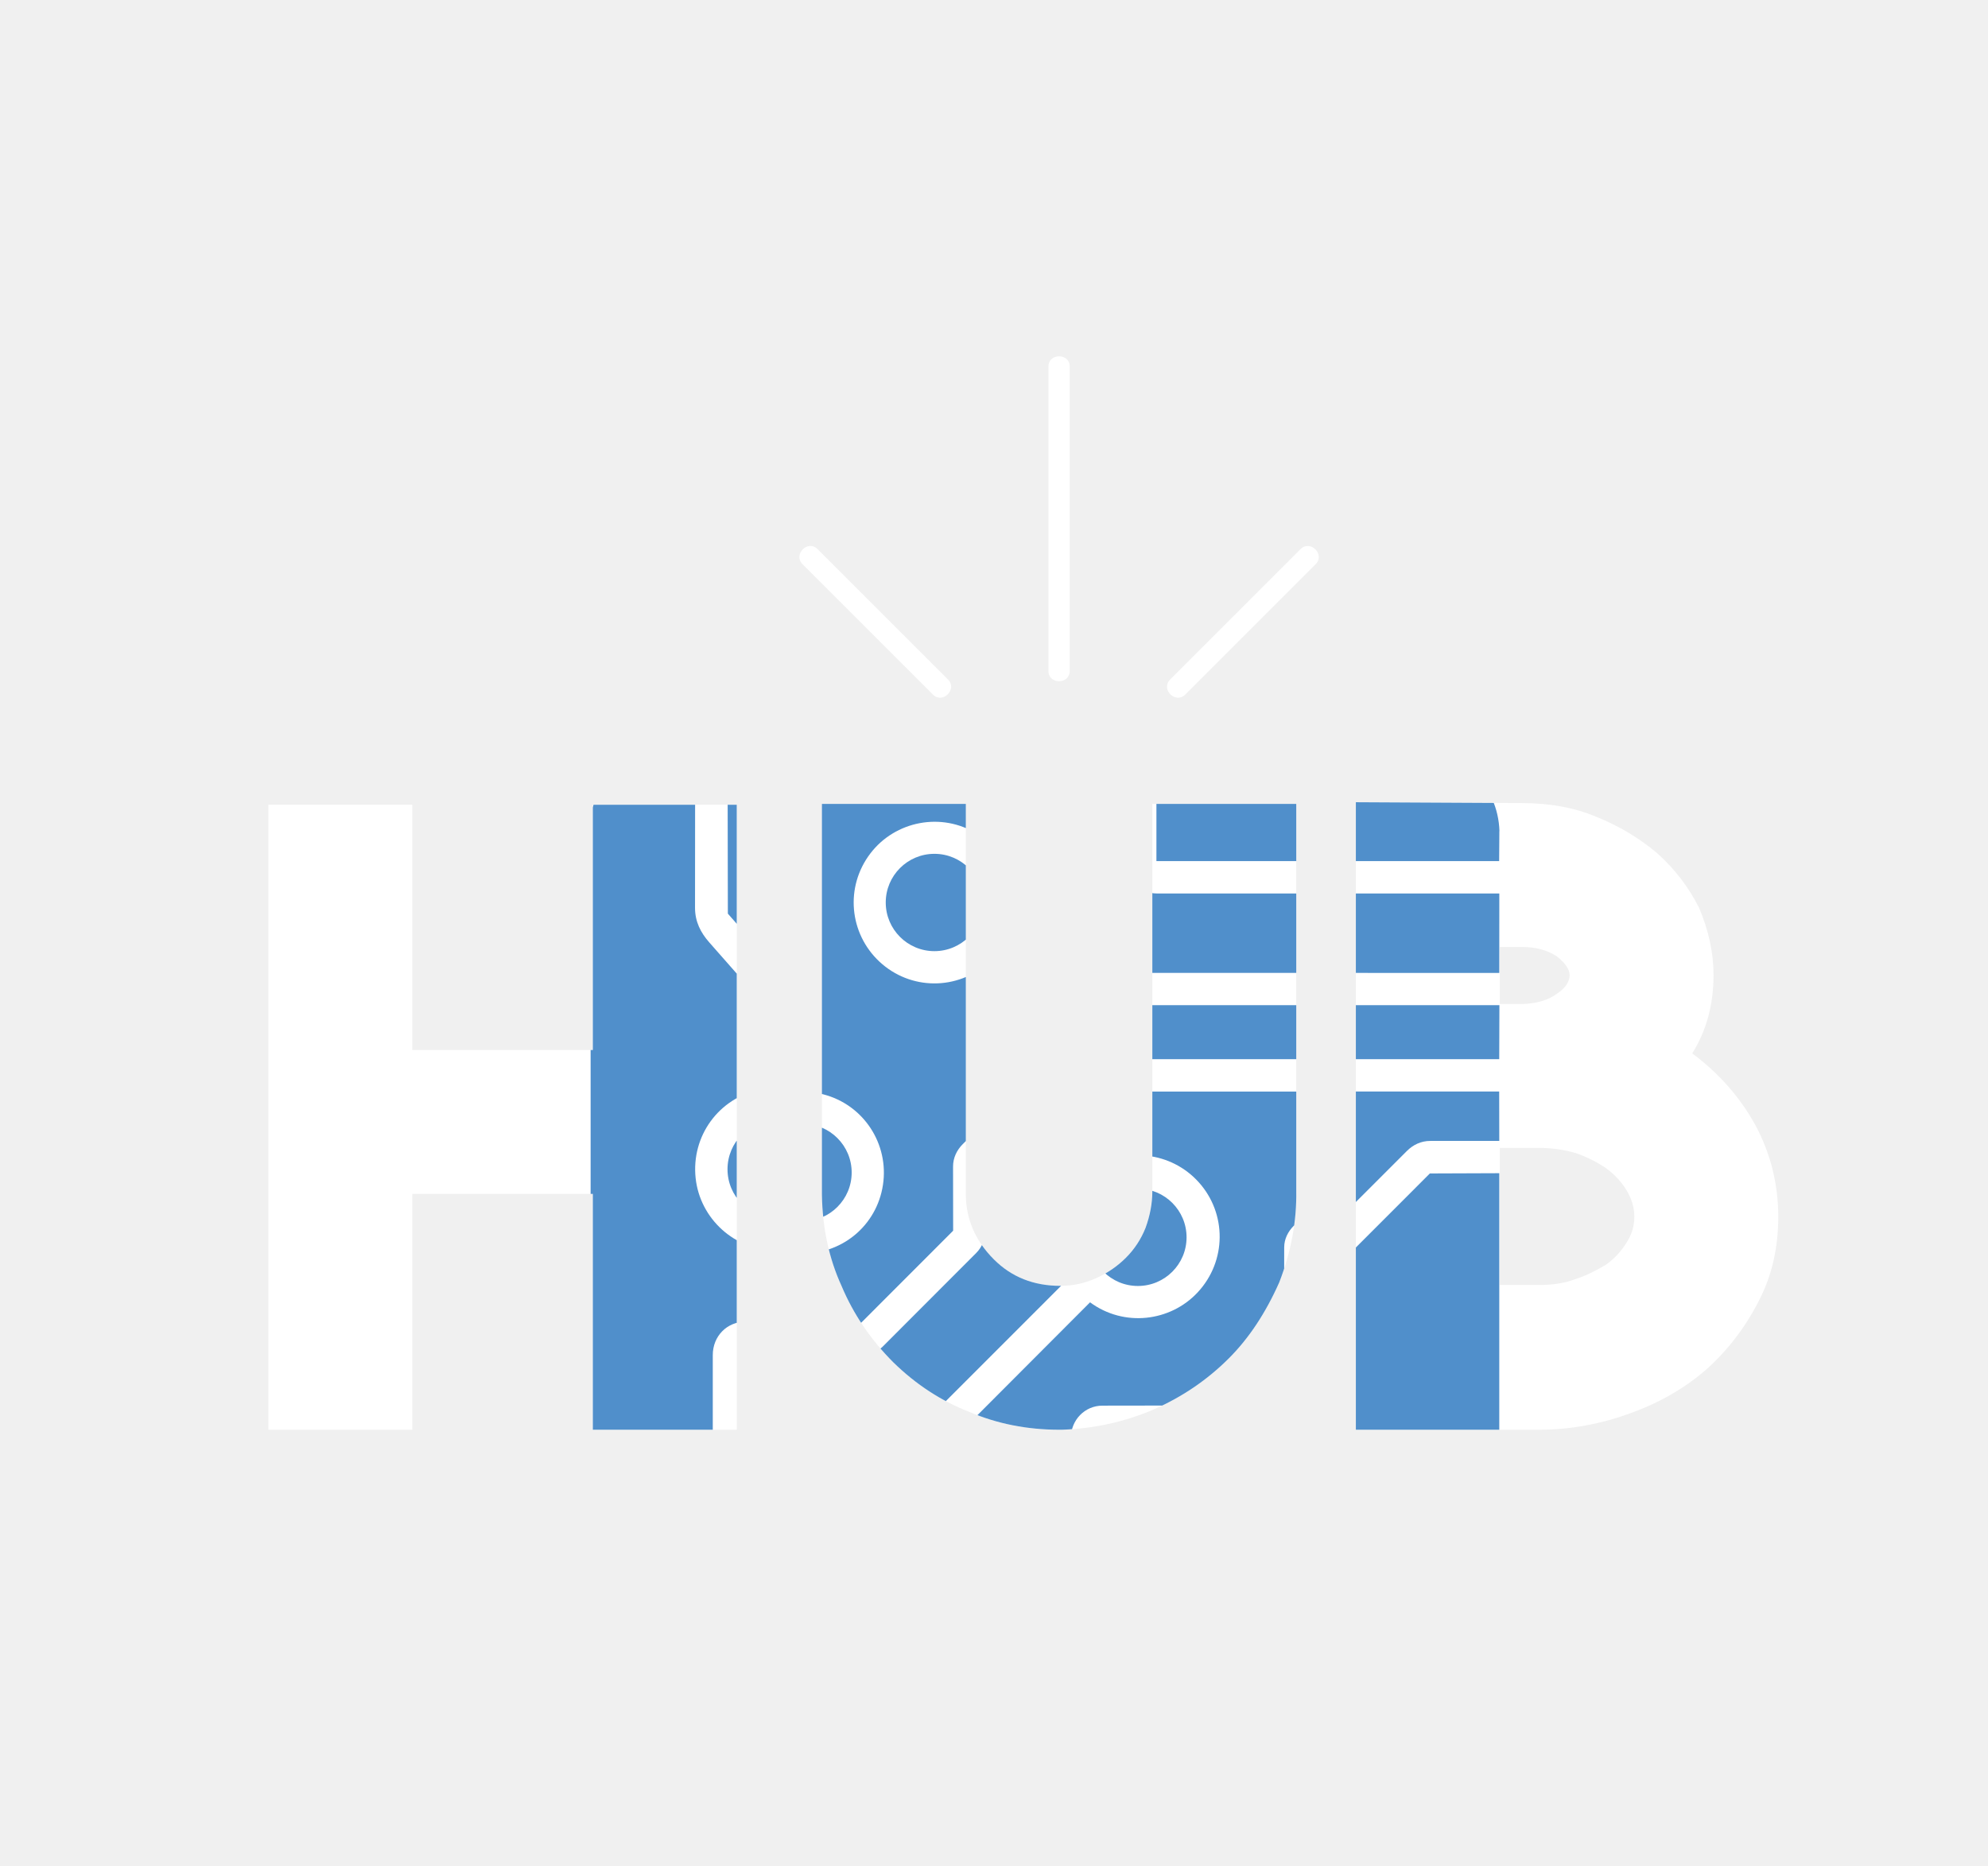
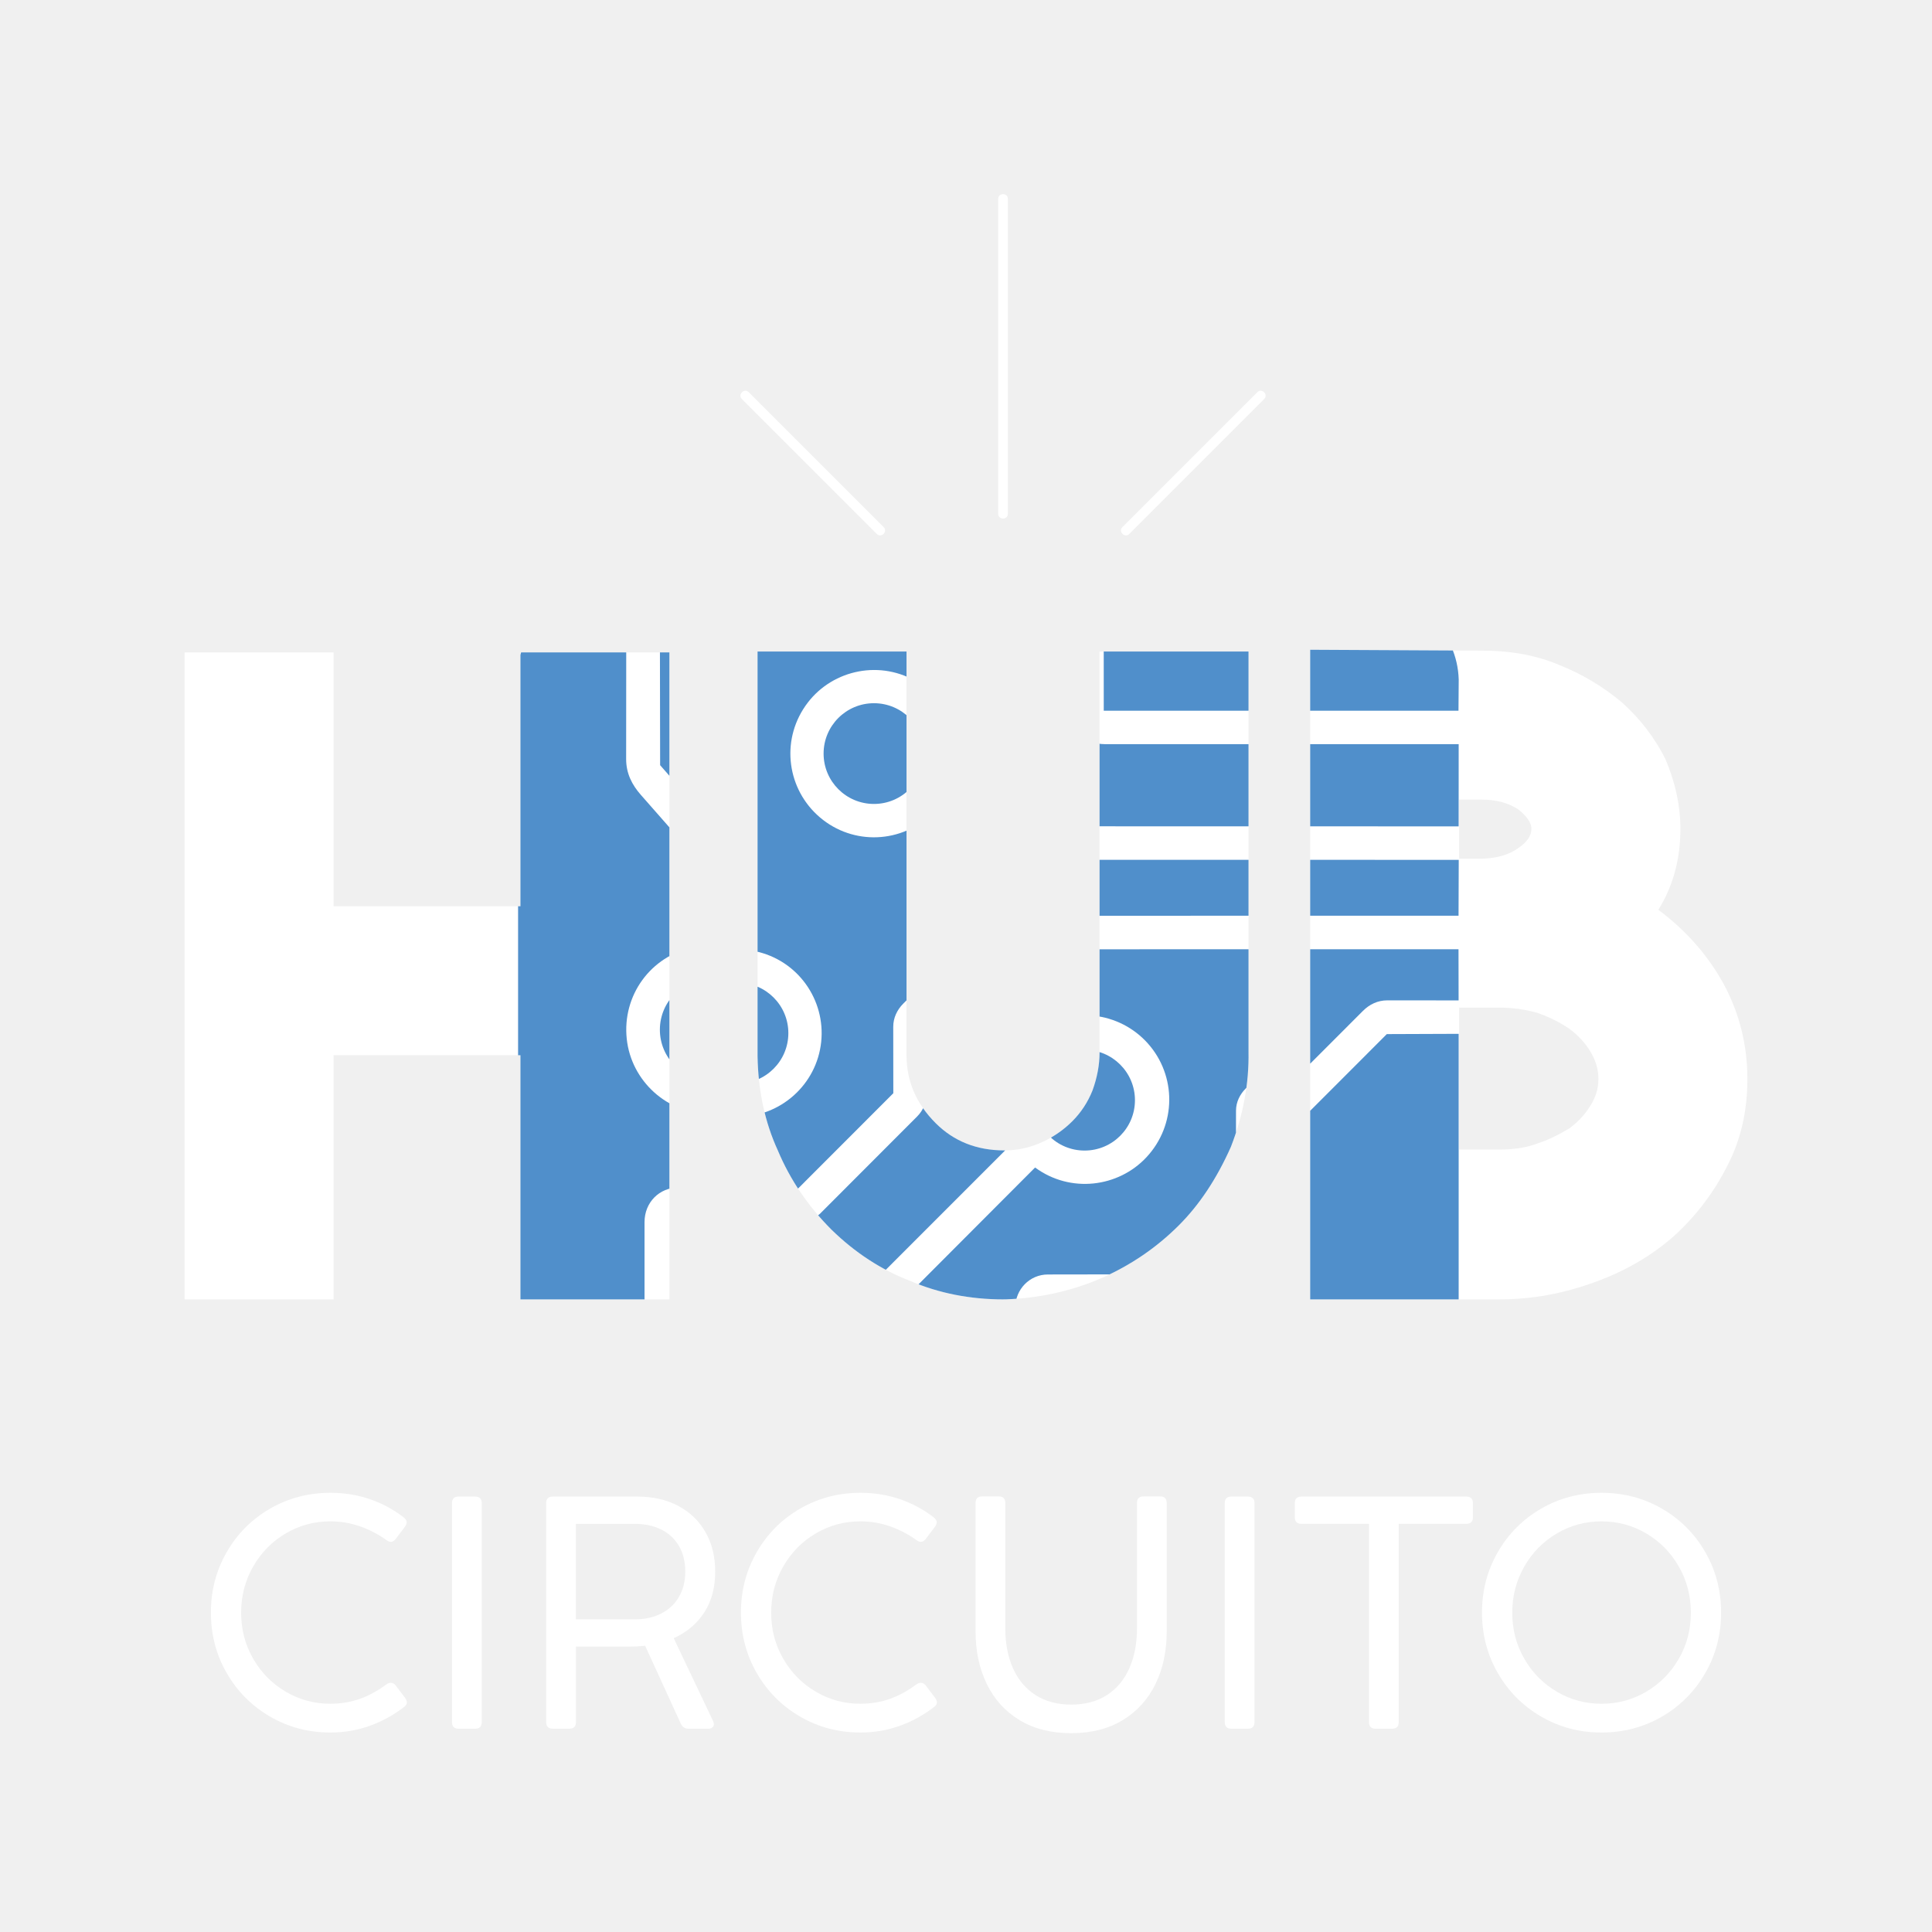
- <svg xmlns="http://www.w3.org/2000/svg" id="Camada_1" data-name="Camada 1" viewBox="0 0 466.89 438.13">
+ <svg xmlns="http://www.w3.org/2000/svg" id="Camada_1" data-name="Camada 1" viewBox="0 0 1000 1000">
  <defs>
    <style>
      .cls-1 {
        fill: #508fcb;
      }

      .cls-2 {
        fill: #fff;
      }

      .cls-3 {
        clip-path: url(#clippath-1);
      }

      .cls-4 {
        clip-path: url(#clippath-2);
      }

      .cls-5 {
        clip-path: url(#clippath);
      }
    </style>
    <clipPath id="clippath">
-       <path class="cls-2" d="M173.03,335.84h-33.8v-55.4h-42.4v55.4h-33.8v-146.8h33.8v57.6h42.4v-57.6h33.8v146.8Z" />
+       <path class="cls-2" d="M346.48,672.56h-77.1v-126.37h-96.72v126.37h-77.1v-334.87h77.1v131.39h96.72v-131.39h77.1v334.87Z" />
    </clipPath>
    <clipPath id="clippath-1">
-       <path class="cls-2" d="M248.83,335.84c-7.6,0-14.67-1.4-21.2-4.2-6.53-2.53-12.47-6.4-17.8-11.6-5.33-5.33-9.4-11.33-12.2-18-2.93-6.4-4.47-13.53-4.6-21.4v-91.8h33.8v91.6c0,5.87,2.2,11,6.6,15.4,4.13,4.13,9.33,6.2,15.6,6.2,2.93,0,5.73-.6,8.4-1.8,2.67-1.2,5-2.8,7-4.8s3.53-4.33,4.6-7c1.07-2.93,1.6-5.8,1.6-8.6v-91h33.8v90.8c.13,7.2-1.2,14.4-4,21.6-3.2,7.2-7.13,13.13-11.8,17.8-5.07,5.07-10.93,9.07-17.6,12-6.8,2.93-14,4.53-21.6,4.8h-.6Z" />
+       <path class="cls-2" d="M519.39,672.56c-17.34,0-33.46-3.19-48.36-9.58-14.91-5.77-28.44-14.6-40.6-26.46-12.17-12.16-21.44-25.85-27.83-41.06-6.69-14.6-10.19-30.87-10.49-48.82v-209.41h77.1v208.95c0,13.39,5.02,25.09,15.06,35.13,9.42,9.43,21.29,14.14,35.59,14.14,6.69,0,13.07-1.37,19.16-4.11,6.08-2.74,11.41-6.39,15.97-10.95s8.06-9.88,10.49-15.97c2.43-6.69,3.65-13.23,3.65-19.62v-207.58h77.1v207.12c.3,16.42-2.74,32.85-9.12,49.27-7.3,16.42-16.27,29.96-26.92,40.6-11.56,11.56-24.94,20.69-40.15,27.37-15.51,6.69-31.94,10.34-49.27,10.95h-1.37Z" />
    </clipPath>
    <clipPath id="clippath-2">
-       <path class="cls-2" d="M397.43,247.44c6.27,4.67,11.2,10.27,14.8,16.8,3.6,6.67,5.4,13.87,5.4,21.6,0,7.2-1.47,13.67-4.4,19.4-3.07,6.13-7.07,11.47-12,16-5.07,4.53-11.07,8.07-18,10.6-7.2,2.67-14.47,4-21.8,4h-43v-147.4l39,.2c6.53,0,12.33,1.07,17.4,3.2,5.33,2.13,10.13,5,14.4,8.6,4.13,3.73,7.4,8,9.8,12.8,2.27,5.33,3.4,10.6,3.4,15.8,0,6.93-1.67,13.07-5,18.4ZM357.63,235.84c3.33-.13,6-.93,8-2.4,2-1.33,3-2.8,3-4.4,0-1.33-1-2.8-3-4.4-2.27-1.47-5-2.2-8.2-2.2h-5.2v13.4h5.4ZM361.43,301.84c3.33,0,6.2-.47,8.6-1.4,2.13-.67,4.53-1.8,7.2-3.4,2-1.47,3.6-3.2,4.8-5.2,1.2-1.87,1.8-3.87,1.8-6s-.6-4.2-1.8-6.2c-1.2-2-2.8-3.73-4.8-5.2-2.13-1.47-4.53-2.67-7.2-3.6-2.8-.8-5.67-1.2-8.6-1.2h-9.2v32.2h9.2Z" />
+       <path class="cls-2" d="M858.36,470.91c14.29,10.65,25.55,23.42,33.76,38.32,8.21,15.21,12.32,31.64,12.32,49.27,0,16.42-3.35,31.18-10.04,44.25-7,13.99-16.12,26.16-27.37,36.5-11.56,10.34-25.25,18.41-41.06,24.18-16.42,6.09-33,9.12-49.73,9.12h-98.09v-336.24l88.96.46c14.9,0,28.13,2.44,39.69,7.3,12.16,4.87,23.11,11.41,32.85,19.62,9.42,8.52,16.88,18.25,22.36,29.2,5.17,12.17,7.76,24.18,7.76,36.04,0,15.82-3.81,29.81-11.41,41.97ZM767.57,444.45c7.6-.3,13.69-2.12,18.25-5.47,4.56-3.04,6.84-6.39,6.84-10.04,0-3.04-2.28-6.39-6.84-10.04-5.18-3.34-11.41-5.02-18.71-5.02h-11.86v30.57h12.32ZM776.24,595c7.6,0,14.14-1.06,19.62-3.19,4.86-1.52,10.34-4.11,16.42-7.76,4.56-3.34,8.21-7.3,10.95-11.86,2.74-4.26,4.11-8.82,4.11-13.69s-1.37-9.58-4.11-14.14c-2.74-4.56-6.39-8.51-10.95-11.86-4.87-3.34-10.34-6.08-16.42-8.21-6.39-1.82-12.93-2.74-19.62-2.74h-20.99v73.45h20.99Z" />
    </clipPath>
  </defs>
  <g>
    <g>
-       <path class="cls-2" d="M278.35,163.16c10.21-10.21,20.43-20.43,30.64-30.64,2.28-2.28-1.26-5.81-3.54-3.54-10.21,10.21-20.43,20.43-30.64,30.64-2.28,2.28,1.26,5.81,3.54,3.54h0Z" />
-       <path class="cls-2" d="M222.65,159.62c-10.21-10.21-20.43-20.43-30.64-30.64-2.28-2.28-5.81,1.26-3.54,3.54,10.21,10.21,20.43,20.43,30.64,30.64,2.28,2.28,5.81-1.26,3.54-3.54h0Z" />
+       <g>
+         <path class="cls-2" d="M584.47,276.39c18.12-18.12,36.24-36.24,54.36-54.36,5.18-5.18,10.35-10.35,15.53-15.53,2.28-2.28-1.26-5.81-3.54-3.54-18.12,18.12-36.24,36.24-54.36,54.36-5.18,5.18-10.35,10.35-15.53,15.53-2.28,2.28,1.26,5.81,3.54,3.54h0Z" />
+         <path class="cls-2" d="M457.4,272.86c-18.12-18.12-36.24-36.24-54.36-54.36-5.18-5.18-10.35-10.35-15.53-15.53-2.28-2.28-5.81,1.26-3.54,3.54,18.12,18.12,36.24,36.24,54.36,54.36,5.18,5.18,10.35,10.35,15.53,15.53,2.28,2.28,5.81-1.26,3.54-3.54h0Z" />
+       </g>
+       <path class="cls-2" d="M521.67,265.98V102.91c0-3.22-5-3.22-5,0v163.08c0,3.22,5,3.22,5,0h0Z" />
    </g>
-     <path class="cls-2" d="M251.23,157.6v-71.49c0-3.22-5-3.22-5,0v71.49c0,3.22,5,3.22,5,0h0Z" />
-   </g>
-   <g>
-     <path class="cls-2" d="M173.03,335.84h-33.8v-55.4h-42.4v55.4h-33.8v-146.8h33.8v57.6h42.4v-57.6h33.8v146.8Z" />
-     <g class="cls-5">
-       <g>
-         <path class="cls-1" d="M230.79,218.93c4.22-9,.9-19.34-7.13-24.39-8.52-5.35-19.48-3.08-25.31,4.53-6.13,8-4.99,19.01,2.09,25.64,7.32,6.85,18.54,6.86,25.85.2l10.53,7.75c2,1.48,4.21,2.37,6.94,2.37h94.38s-.04,12.78-.04,12.78h-94.75c-2.24.02-4,.95-5.44,2.4l-17.71,17.7c-1.41,1.41-2.3,3.25-2.3,5.29l.02,15.2-21.98,22-20.82.05c-4.37.01-7.72,3.38-7.72,7.85v56.03s-9.53.02-9.53.02c-10.61.02-19.16-8.49-19.16-19.25v-160.91c0-10.97,8.83-19.33,19.64-19.25l4.91.04-.03,38.27c0,3.22,1.31,5.81,3.34,8.11l11.94,13.57.09,20.96c-9.87,2.05-16.27,11.01-15.23,20.82,1.01,9.56,9.19,17.08,19.07,17.07s17.96-7.33,18.99-17.14c1.01-9.62-5.34-18.73-15.19-20.75l-.04-19.61c0-3.26-1.36-6.16-3.63-8.39l-11.63-13.28-.07-39.69h87.53s.03,25.9.03,25.9c0,4.36,3.4,7.74,7.83,7.74h71.87s-.01,18.8-.01,18.8l-95.47-.02-11.85-8.42Z" />
-         <path class="cls-1" d="M338.13,193.8l-.05,7.13h-72.05s0-25.98,0-25.98l52.4.02c10.74-.22,19.37,7.99,19.71,18.84Z" />
-         <path class="cls-1" d="M338.11,355.2c-.05,10.62-8.53,19.15-19.16,19.15h-13.29s0-29.72,0-29.72h32.44s.01,10.57.01,10.57Z" />
-         <circle class="cls-1" cx="213.48" cy="210.72" r="11.52" />
-         <circle class="cls-1" cx="182.38" cy="274.65" r="11.52" />
+     <g>
+       <path class="cls-2" d="M346.48,672.56h-77.1v-126.37h-96.72v126.37h-77.1v-334.87h77.1v131.39h96.72v-131.39h77.1v334.87Z" />
+       <g class="cls-5">
        <g>
-           <path class="cls-1" d="M212.74,346.3c0-2.59,1.02-4.4,2.72-5.98l34.86-34.94c8.08,5.94,19.02,4.57,25.47-2.35,6.91-7.41,6.89-18.69.3-26.04-6.56-7.32-17.55-8.53-25.49-2.87-8.06,5.74-10.71,16.66-5.41,25.65l-35.38,35.39c-3.04,2.98-4.59,6.67-4.73,10.94v28.27s-30.06,0-30.06,0v-56.28s20.72.02,20.72.02c2.1,0,3.87-.79,5.41-2.15l22.22-22.26c1.38-1.38,2.1-3.21,2.11-5.15l.06-15.26,17.84-17.81,94.7-.02.02,11.7h-16.3c-2.19-.01-4.08.9-5.58,2.4l-17.7,17.71c-1.35,1.36-2.24,3.12-2.25,5.09l-.02,15.38-21.99,22.07-21.02.03c-4.16,0-7.45,3.4-7.45,7.6v36.91s-33.06,0-33.06,0v-28.06Z" />
-           <path class="cls-1" d="M253.43,374.36v-36.87s20.43-.02,20.43-.02c2.27,0,4.27-.8,5.85-2.39l21.76-21.76c1.69-1.65,2.43-3.71,2.43-6.08v-14.59s17.78-17.79,17.78-17.79l16.43-.06v62.17s-32.09,0-32.09,0c-4.43-.04-7.87,3.23-8.02,7.67l.03,29.72h-44.6Z" />
-           <circle class="cls-1" cx="261.64" cy="289.99" r="11.52" />
+           <path class="cls-1" d="M478.23,405.86c9.62-20.52,2.04-44.13-16.25-55.63-19.43-12.21-44.44-7.02-57.74,10.33-13.98,18.25-11.39,43.36,4.77,58.48,16.7,15.63,42.28,15.66,58.96.46l24.01,17.67c4.57,3.37,9.59,5.4,15.82,5.41l215.29.03-.1,29.13-216.14.03c-5.12,0-9.12,2.14-12.41,5.43l-40.4,40.39c-3.22,3.21-5.25,7.4-5.24,12.08l.04,34.68-50.13,50.18-47.49.12c-9.97.03-17.61,7.71-17.61,17.9v127.8s-21.75.05-21.75.05c-24.2.05-43.7-19.36-43.7-43.91v-367.05c0-25.02,20.15-44.1,44.8-43.91l11.2.09-.07,87.31c0,7.35,3,13.26,7.61,18.5l27.23,30.97.21,47.8c-22.51,4.67-37.11,25.12-34.74,47.5,2.3,21.8,20.96,38.97,43.51,38.93,22-.04,40.96-16.71,43.31-39.09,2.3-21.93-12.18-42.72-34.65-47.34l-.08-44.72c-.01-7.44-3.1-14.05-8.28-19.14l-26.53-30.28-.15-90.54h199.66s.07,59.08.07,59.08c.01,9.94,7.76,17.65,17.87,17.65h163.94s-.02,42.89-.02,42.89l-217.78-.06-27.04-19.22Z" />
+           <path class="cls-1" d="M723.09,348.54l-.12,16.25h-164.35s-.02-59.27-.02-59.27l119.53.03c24.5-.5,44.19,18.23,44.96,42.98Z" />
+           <path class="cls-1" d="M723.05,716.72c-.11,24.23-19.45,43.69-43.7,43.69h-30.32s0-67.79,0-67.79h73.99s.03,24.11.03,24.11Z" />
+           <circle class="cls-1" cx="438.75" cy="387.16" r="26.27" />
+           <circle class="cls-1" cx="367.82" cy="532.98" r="26.27" />
+           <g>
+             <path class="cls-1" d="M437.07,696.41c-.02-5.91,2.33-10.03,6.22-13.64l79.52-79.7c18.43,13.56,43.39,10.42,58.1-5.36,15.76-16.91,15.71-42.62.68-59.41-14.95-16.69-40.04-19.45-58.15-6.56-18.39,13.1-24.43,37.99-12.34,58.51l-80.69,80.73c-6.93,6.8-10.47,15.21-10.78,24.96l.02,64.48h-68.6s-.01-128.37-.01-128.37l47.27.03c4.79,0,8.82-1.81,12.34-4.89l50.69-50.77c3.14-3.15,4.8-7.33,4.82-11.75l.15-34.8,40.69-40.62,216.03-.04.05,26.69-37.19-.03c-5,0-9.3,2.08-12.73,5.51l-40.37,40.4c-3.09,3.09-5.12,7.11-5.13,11.6l-.06,35.09-50.15,50.33-47.94.07c-9.49.01-17,7.76-17.01,17.35v84.18s-75.4,0-75.4,0v-64.01Z" />
+             <path class="cls-1" d="M529.89,760.44l-.02-84.1,46.61-.05c5.17,0,9.73-1.83,13.35-5.45l49.64-49.64c3.86-3.76,5.54-8.46,5.54-13.86v-33.28s40.56-40.59,40.56-40.59l37.48-.14v141.81s-73.21,0-73.21,0c-10.1-.08-17.96,7.37-18.29,17.5l.06,67.8h-101.73Z" />
+             <circle class="cls-1" cx="548.62" cy="567.97" r="26.27" />
+           </g>
+         </g>
+       </g>
+     </g>
+     <g>
+       <path class="cls-2" d="M519.39,672.56c-17.34,0-33.46-3.19-48.36-9.58-14.91-5.77-28.44-14.6-40.6-26.46-12.17-12.16-21.44-25.85-27.83-41.06-6.69-14.6-10.19-30.87-10.49-48.82v-209.41h77.1v208.95c0,13.39,5.02,25.09,15.06,35.13,9.42,9.43,21.29,14.14,35.59,14.14,6.69,0,13.07-1.37,19.16-4.11,6.08-2.74,11.41-6.39,15.97-10.95s8.06-9.88,10.49-15.97c2.43-6.69,3.65-13.23,3.65-19.62v-207.58h77.1v207.12c.3,16.42-2.74,32.85-9.12,49.27-7.3,16.42-16.27,29.96-26.92,40.6-11.56,11.56-24.94,20.69-40.15,27.37-15.51,6.69-31.94,10.34-49.27,10.95h-1.37Z" />
+       <g class="cls-3">
+         <g>
+           <path class="cls-1" d="M491.53,408.61c9.55-20.36,2.03-43.79-16.13-55.2-19.28-12.12-44.1-6.96-57.29,10.25-13.87,18.1-11.3,43.03,4.73,58.03,16.57,15.51,41.95,15.54,58.51.45l23.83,17.53c4.54,3.34,9.52,5.36,15.7,5.36l213.63.03-.1,28.91-214.46.03c-5.08,0-9.05,2.12-12.32,5.39l-40.09,40.07c-3.19,3.19-5.2,7.35-5.2,11.98l.04,34.41-49.75,49.79-47.12.12c-9.9.03-17.47,7.65-17.47,17.77v126.81s-21.58.05-21.58.05c-24.01.05-43.36-19.21-43.36-43.57v-364.2c0-24.83,19.99-43.76,44.45-43.57l11.12.09-.07,86.63c0,7.29,2.97,13.15,7.55,18.36l27.02,30.73.21,47.43c-22.33,4.63-36.82,24.92-34.47,47.13,2.28,21.63,20.8,38.67,43.17,38.63,21.83-.04,40.64-16.58,42.97-38.78,2.28-21.76-12.08-42.39-34.38-46.97l-.08-44.38c-.01-7.38-3.07-13.94-8.22-18.99l-26.32-30.05-.15-89.84h198.11s.07,58.62.07,58.62c.01,9.87,7.7,17.51,17.73,17.51h162.67s-.02,42.56-.02,42.56l-216.09-.05-26.83-19.07Z" />
+           <path class="cls-1" d="M734.5,351.73l-.12,16.13h-163.08s-.02-58.81-.02-58.81l118.61.03c24.31-.49,43.85,18.09,44.61,42.65Z" />
+           <path class="cls-1" d="M734.45,717.06c-.11,24.04-19.3,43.35-43.36,43.35h-30.08s0-67.27,0-67.27h73.42s.03,23.92.03,23.92Z" />
+           <circle class="cls-1" cx="452.36" cy="390.05" r="26.07" />
+           <circle class="cls-1" cx="381.98" cy="534.74" r="26.07" />
+           <g>
+             <path class="cls-1" d="M450.69,696.91c-.02-5.86,2.31-9.95,6.17-13.53l78.9-79.08c18.28,13.45,43.06,10.34,57.65-5.32,15.64-16.78,15.59-42.29.67-58.95-14.84-16.56-39.73-19.3-57.7-6.51-18.25,13-24.24,37.7-12.24,58.05l-80.07,80.1c-6.88,6.74-10.38,15.09-10.7,24.76l.02,63.98h-68.07s-.01-127.37-.01-127.37l46.9.03c4.76,0,8.76-1.79,12.24-4.86l50.3-50.37c3.12-3.12,4.76-7.27,4.78-11.65l.14-34.53,40.37-40.3,214.35-.04.05,26.49-36.9-.03c-4.96,0-9.23,2.07-12.63,5.47l-40.06,40.08c-3.07,3.07-5.08,7.05-5.09,11.51l-.05,34.82-49.77,49.94-47.57.07c-9.41.01-16.87,7.7-16.87,17.21v83.53s-74.82,0-74.82,0v-63.52Z" />
+             <path class="cls-1" d="M542.8,760.44l-.02-83.44,46.25-.05c5.13,0,9.66-1.82,13.25-5.41l49.26-49.25c3.83-3.73,5.5-8.39,5.5-13.75v-33.02s40.24-40.27,40.24-40.27l37.19-.14v140.71s-72.64,0-72.64,0c-10.02-.08-17.82,7.32-18.15,17.36l.06,67.27h-100.94Z" />
+             <circle class="cls-1" cx="561.38" cy="569.46" r="26.07" />
+           </g>
+         </g>
+       </g>
+     </g>
+     <g>
+       <path class="cls-2" d="M858.36,470.91c14.29,10.65,25.55,23.42,33.76,38.32,8.21,15.21,12.32,31.64,12.32,49.27,0,16.42-3.35,31.18-10.04,44.25-7,13.99-16.12,26.16-27.37,36.5-11.56,10.34-25.25,18.41-41.06,24.18-16.42,6.09-33,9.12-49.73,9.12h-98.09v-336.24l88.96.46c14.9,0,28.13,2.44,39.69,7.3,12.16,4.87,23.11,11.41,32.85,19.62,9.42,8.52,16.88,18.25,22.36,29.2,5.17,12.17,7.76,24.18,7.76,36.04,0,15.82-3.81,29.81-11.41,41.97ZM767.57,444.45c7.6-.3,13.69-2.12,18.25-5.47,4.56-3.04,6.84-6.39,6.84-10.04,0-3.04-2.28-6.39-6.84-10.04-5.18-3.34-11.41-5.02-18.71-5.02h-11.86v30.57h12.32ZM776.24,595c7.6,0,14.14-1.06,19.62-3.19,4.86-1.52,10.34-4.11,16.42-7.76,4.56-3.34,8.21-7.3,10.95-11.86,2.74-4.26,4.11-8.82,4.11-13.69s-1.37-9.58-4.11-14.14c-2.74-4.56-6.39-8.51-10.95-11.86-4.87-3.34-10.34-6.08-16.42-8.21-6.39-1.82-12.93-2.74-19.62-2.74h-20.99v73.45h20.99Z" />
+       <g class="cls-4">
+         <g>
+           <path class="cls-1" d="M512.06,408.61c9.55-20.36,2.03-43.79-16.13-55.2-19.28-12.12-44.1-6.96-57.29,10.25-13.87,18.1-11.3,43.03,4.73,58.03s41.95,15.54,58.51.45l23.83,17.53c4.54,3.34,9.52,5.36,15.7,5.36l213.63.03-.1,28.91-214.46.03c-5.08,0-9.05,2.12-12.32,5.39l-40.09,40.07c-3.19,3.19-5.2,7.35-5.2,11.98l.04,34.41-49.75,49.79-47.12.12c-9.9.03-17.47,7.65-17.47,17.77v126.81s-21.58.05-21.58.05c-24.01.05-43.36-19.21-43.36-43.57v-364.2c0-24.83,19.99-43.76,44.45-43.57l11.12.09-.07,86.63c0,7.29,2.97,13.15,7.55,18.36l27.02,30.73.21,47.43c-22.33,4.63-36.82,24.92-34.47,47.13,2.28,21.63,20.8,38.67,43.17,38.63,21.83-.04,40.64-16.58,42.97-38.78,2.28-21.76-12.08-42.39-34.38-46.97l-.08-44.38c-.01-7.38-3.07-13.94-8.22-18.99l-26.32-30.05-.15-89.84h198.11s.07,58.62.07,58.62c.01,9.87,7.7,17.51,17.73,17.51h162.67s-.02,42.56-.02,42.56l-216.09-.05-26.83-19.07Z" />
+           <path class="cls-1" d="M755.03,351.73l-.12,16.13h-163.08s-.02-58.81-.02-58.81l118.61.03c24.31-.49,43.85,18.09,44.61,42.65Z" />
+           <path class="cls-1" d="M754.98,717.06c-.11,24.04-19.3,43.35-43.36,43.35h-30.08s0-67.27,0-67.27h73.42s.03,23.92.03,23.92Z" />
+           <circle class="cls-1" cx="472.89" cy="390.05" r="26.07" />
+           <circle class="cls-1" cx="402.51" cy="534.74" r="26.07" />
+           <g>
+             <path class="cls-1" d="M471.22,696.91c-.02-5.86,2.31-9.95,6.17-13.53l78.9-79.08c18.28,13.45,43.06,10.34,57.65-5.32,15.64-16.78,15.59-42.29.67-58.95-14.84-16.56-39.73-19.3-57.7-6.51-18.25,13-24.24,37.7-12.24,58.05l-80.07,80.1c-6.88,6.74-10.38,15.09-10.7,24.76l.02,63.98h-68.07s-.01-127.37-.01-127.37l46.9.03c4.76,0,8.76-1.79,12.24-4.86l50.3-50.37c3.12-3.12,4.76-7.27,4.78-11.65l.14-34.53,40.37-40.3,214.35-.04.05,26.49-36.9-.03c-4.96,0-9.23,2.07-12.63,5.47l-40.06,40.08c-3.07,3.07-5.08,7.05-5.09,11.51l-.05,34.82-49.77,49.94-47.57.07c-9.41.01-16.87,7.7-16.87,17.21v83.53s-74.82,0-74.82,0v-63.52Z" />
+             <path class="cls-1" d="M563.33,760.44l-.02-83.44,46.25-.05c5.13,0,9.66-1.82,13.25-5.41l49.26-49.25c3.83-3.73,5.5-8.39,5.5-13.75v-33.02s40.24-40.27,40.24-40.27l37.19-.14v140.71s-72.64,0-72.64,0c-10.02-.08-17.82,7.32-18.15,17.36l.06,67.27h-100.94Z" />
+             <circle class="cls-1" cx="581.91" cy="569.46" r="26.07" />
+           </g>
        </g>
      </g>
    </g>
  </g>
  <g>
-     <path class="cls-2" d="M248.83,335.84c-7.6,0-14.67-1.4-21.2-4.2-6.53-2.53-12.47-6.4-17.8-11.6-5.33-5.33-9.4-11.33-12.2-18-2.93-6.4-4.47-13.53-4.6-21.4v-91.8h33.8v91.6c0,5.87,2.2,11,6.6,15.4,4.13,4.13,9.33,6.2,15.6,6.2,2.93,0,5.73-.6,8.4-1.8,2.67-1.2,5-2.8,7-4.8s3.53-4.33,4.6-7c1.07-2.93,1.6-5.8,1.6-8.6v-91h33.8v90.8c.13,7.2-1.2,14.4-4,21.6-3.2,7.2-7.13,13.13-11.8,17.8-5.07,5.07-10.93,9.07-17.6,12-6.8,2.93-14,4.53-21.6,4.8h-.6Z" />
-     <g class="cls-3">
-       <g>
-         <path class="cls-1" d="M236.62,220.13c4.18-8.93.89-19.19-7.07-24.2-8.45-5.31-19.33-3.05-25.11,4.5-6.08,7.94-4.95,18.86,2.08,25.44,7.27,6.8,18.39,6.81,25.65.2l10.44,7.69c1.99,1.46,4.17,2.35,6.88,2.35h93.65s-.04,12.69-.04,12.69h-94.02c-2.23.01-3.97.95-5.4,2.38l-17.57,17.57c-1.4,1.4-2.28,3.22-2.28,5.25l.02,15.09-21.81,21.83-20.66.05c-4.34.01-7.66,3.35-7.66,7.79v55.59s-9.46.02-9.46.02c-10.53.02-19.01-8.42-19.01-19.1v-159.66c0-10.89,8.76-19.18,19.49-19.1l4.87.04-.03,37.98c0,3.2,1.3,5.77,3.31,8.05l11.84,13.47.09,20.79c-9.79,2.03-16.14,10.93-15.11,20.66s9.12,16.95,18.93,16.93,17.82-7.27,18.84-17c1-9.54-5.3-18.58-15.07-20.59l-.04-19.45c0-3.24-1.35-6.11-3.6-8.33l-11.54-13.17-.07-39.39h86.85s.03,25.7.03,25.7c0,4.33,3.37,7.68,7.77,7.68h71.31s-.01,18.66-.01,18.66l-94.73-.02-11.76-8.36Z" />
-         <path class="cls-1" d="M343.13,195.2l-.05,7.07h-71.49s0-25.78,0-25.78l52,.02c10.66-.22,19.22,7.93,19.56,18.7Z" />
-         <path class="cls-1" d="M343.11,355.35c-.05,10.54-8.46,19.01-19.01,19h-13.19s0-29.49,0-29.49h32.18s.01,10.49.01,10.49Z" />
-         <circle class="cls-1" cx="219.45" cy="211.99" r="11.43" />
-         <circle class="cls-1" cx="188.59" cy="275.42" r="11.43" />
-         <g>
-           <path class="cls-1" d="M218.71,346.51c0-2.57,1.01-4.36,2.7-5.93l34.59-34.67c8.02,5.9,18.88,4.53,25.27-2.33,6.86-7.36,6.84-18.54.29-25.84-6.5-7.26-17.42-8.46-25.29-2.85-8,5.7-10.63,16.53-5.37,25.45l-35.1,35.11c-3.01,2.96-4.55,6.62-4.69,10.86v28.05s-29.83,0-29.83,0v-55.84s20.56.02,20.56.02c2.08,0,3.84-.79,5.37-2.13l22.05-22.08c1.37-1.37,2.09-3.19,2.1-5.11l.06-15.14,17.7-17.67,93.97-.02.02,11.61h-16.18c-2.17-.01-4.05.89-5.54,2.38l-17.56,17.57c-1.34,1.34-2.23,3.09-2.23,5.05l-.02,15.26-21.82,21.89-20.85.03c-4.13,0-7.4,3.38-7.4,7.55v36.62s-32.8,0-32.8,0v-27.84Z" />
-           <path class="cls-1" d="M259.09,374.36v-36.58s20.27-.02,20.27-.02c2.25,0,4.23-.8,5.81-2.37l21.59-21.59c1.68-1.64,2.41-3.68,2.41-6.03v-14.48s17.64-17.65,17.64-17.65l16.3-.06v61.68s-31.85,0-31.85,0c-4.39-.04-7.81,3.21-7.96,7.61l.03,29.49h-44.25Z" />
-           <circle class="cls-1" cx="267.24" cy="290.64" r="11.43" />
-         </g>
-       </g>
-     </g>
-   </g>
-   <g>
-     <path class="cls-2" d="M397.43,247.44c6.27,4.67,11.2,10.27,14.8,16.8,3.6,6.67,5.4,13.87,5.4,21.6,0,7.2-1.47,13.67-4.4,19.4-3.07,6.13-7.07,11.47-12,16-5.07,4.53-11.07,8.07-18,10.6-7.2,2.67-14.47,4-21.8,4h-43v-147.4l39,.2c6.53,0,12.33,1.07,17.4,3.2,5.33,2.13,10.13,5,14.4,8.6,4.13,3.73,7.4,8,9.8,12.8,2.27,5.33,3.4,10.6,3.4,15.8,0,6.93-1.67,13.07-5,18.4ZM357.63,235.84c3.33-.13,6-.93,8-2.4,2-1.33,3-2.8,3-4.4,0-1.33-1-2.8-3-4.4-2.27-1.47-5-2.2-8.2-2.2h-5.2v13.4h5.4ZM361.43,301.84c3.33,0,6.2-.47,8.6-1.4,2.13-.67,4.53-1.8,7.2-3.4,2-1.47,3.6-3.2,4.8-5.2,1.2-1.87,1.8-3.87,1.8-6s-.6-4.2-1.8-6.2c-1.2-2-2.8-3.73-4.8-5.2-2.13-1.47-4.53-2.67-7.2-3.6-2.8-.8-5.67-1.2-8.6-1.2h-9.2v32.2h9.2Z" />
-     <g class="cls-4">
-       <g>
-         <path class="cls-1" d="M245.62,220.13c4.18-8.93.89-19.19-7.07-24.2-8.45-5.31-19.33-3.05-25.11,4.5-6.08,7.94-4.95,18.86,2.08,25.44,7.27,6.8,18.39,6.81,25.65.2l10.44,7.69c1.99,1.46,4.17,2.35,6.88,2.35h93.65s-.04,12.69-.04,12.69h-94.02c-2.23.01-3.97.95-5.4,2.38l-17.57,17.57c-1.4,1.4-2.28,3.22-2.28,5.25l.02,15.09-21.81,21.83-20.66.05c-4.34.01-7.66,3.35-7.66,7.79v55.59s-9.46.02-9.46.02c-10.53.02-19.01-8.42-19.01-19.1v-159.66c0-10.89,8.76-19.18,19.49-19.1l4.87.04-.03,37.98c0,3.2,1.3,5.77,3.31,8.05l11.84,13.47.09,20.79c-9.79,2.03-16.14,10.93-15.11,20.66s9.12,16.95,18.93,16.93,17.82-7.27,18.84-17c1-9.54-5.3-18.58-15.07-20.59l-.04-19.45c0-3.24-1.35-6.11-3.6-8.33l-11.54-13.17-.07-39.39h86.85s.03,25.7.03,25.7c0,4.33,3.37,7.68,7.77,7.68h71.31s-.01,18.66-.01,18.66l-94.73-.02-11.76-8.36Z" />
-         <path class="cls-1" d="M352.13,195.2l-.05,7.07h-71.49s0-25.78,0-25.78l52,.02c10.66-.22,19.22,7.93,19.56,18.7Z" />
-         <path class="cls-1" d="M352.11,355.35c-.05,10.54-8.46,19.01-19.01,19h-13.19s0-29.49,0-29.49h32.18s.01,10.49.01,10.49Z" />
-         <circle class="cls-1" cx="228.45" cy="211.99" r="11.43" />
-         <circle class="cls-1" cx="197.59" cy="275.42" r="11.43" />
-         <g>
-           <path class="cls-1" d="M227.71,346.51c0-2.57,1.01-4.36,2.7-5.93l34.59-34.67c8.02,5.9,18.88,4.53,25.27-2.33,6.86-7.36,6.84-18.54.29-25.84-6.5-7.26-17.42-8.46-25.29-2.85-8,5.7-10.63,16.53-5.37,25.45l-35.1,35.11c-3.01,2.96-4.55,6.62-4.69,10.86v28.05s-29.83,0-29.83,0v-55.84s20.56.02,20.56.02c2.08,0,3.84-.79,5.37-2.13l22.05-22.08c1.37-1.37,2.09-3.19,2.1-5.11l.06-15.14,17.7-17.67,93.97-.02.02,11.61h-16.18c-2.17-.01-4.05.89-5.54,2.38l-17.56,17.57c-1.34,1.34-2.23,3.09-2.23,5.05l-.02,15.26-21.82,21.89-20.85.03c-4.13,0-7.4,3.38-7.4,7.55v36.62s-32.8,0-32.8,0v-27.84Z" />
-           <path class="cls-1" d="M268.09,374.36v-36.58s20.27-.02,20.27-.02c2.25,0,4.23-.8,5.81-2.37l21.59-21.59c1.68-1.64,2.41-3.68,2.41-6.03v-14.48s17.64-17.65,17.64-17.65l16.3-.06v61.68s-31.85,0-31.85,0c-4.39-.04-7.81,3.21-7.96,7.61l.03,29.49h-44.25Z" />
-           <circle class="cls-1" cx="276.24" cy="290.64" r="11.43" />
-         </g>
-       </g>
-     </g>
+     <path class="cls-2" d="M139.78,888.5c-9.46-5.5-16.93-13-22.41-22.49-5.47-9.49-8.21-19.94-8.21-31.34s2.73-21.85,8.21-31.34c5.47-9.49,12.94-16.98,22.41-22.45,9.46-5.47,19.87-8.21,31.22-8.21,7.24,0,14.08,1.11,20.52,3.33,6.44,2.22,12.28,5.39,17.53,9.49.97.8,1.45,1.62,1.45,2.48,0,.63-.31,1.4-.94,2.31l-4.79,6.33c-.8.97-1.62,1.45-2.48,1.45-.74,0-1.51-.31-2.31-.94-4.22-3.02-8.78-5.39-13.68-7.1-4.91-1.71-10.01-2.57-15.31-2.57-8.33,0-16.02,2.08-23.09,6.24-7.07,4.16-12.69,9.86-16.85,17.11-4.16,7.24-6.24,15.22-6.24,23.94s2.08,16.61,6.24,23.82c4.16,7.21,9.78,12.9,16.85,17.06,7.07,4.16,14.77,6.24,23.09,6.24,5.42,0,10.49-.84,15.22-2.52,4.73-1.68,9.35-4.2,13.86-7.57.8-.51,1.51-.77,2.14-.77,1.03,0,1.91.48,2.65,1.45l4.79,6.33c.62.91.94,1.71.94,2.4,0,.8-.4,1.51-1.2,2.14-5.36,4.22-11.29,7.51-17.79,9.88-6.5,2.36-13.37,3.55-20.61,3.55-11.35,0-21.75-2.75-31.22-8.25Z" />
+     <path class="cls-2" d="M245.92,894.78h-8.55c-2.28,0-3.42-1.14-3.42-3.42v-113.32c0-2.28,1.14-3.42,3.42-3.42h8.55c2.28,0,3.42,1.14,3.42,3.42v113.32c0,2.28-1.14,3.42-3.42,3.42Z" />
+     <path class="cls-2" d="M282.69,891.36v-113.32c0-2.28,1.14-3.42,3.42-3.42h43.79c8.04,0,15.09,1.61,21.16,4.83,6.07,3.22,10.78,7.75,14.11,13.6,3.34,5.84,5.01,12.64,5.01,20.4,0,8.33-1.9,15.39-5.69,21.21-3.79,5.81-9.05,10.23-15.78,13.25l20.36,42.85c.29.68.43,1.26.43,1.71,0,.68-.27,1.24-.81,1.67-.54.43-1.27.64-2.18.64h-10.09c-1.88,0-3.22-.85-4.02-2.57l-18.47-40.36c-2.85.29-5.47.43-7.87.43h-27.96v39.08c0,2.28-1.14,3.42-3.42,3.42h-8.55c-2.28,0-3.42-1.14-3.42-3.42ZM342.3,835.13c3.93-2.02,6.98-4.9,9.15-8.64,2.17-3.73,3.25-8.08,3.25-13.04s-1.08-9.48-3.25-13.21c-2.17-3.73-5.23-6.59-9.19-8.55-3.96-1.97-8.51-2.95-13.64-2.95h-30.53v49.43h30.44c5.24,0,9.84-1.01,13.77-3.04Z" />
+     <path class="cls-2" d="M414.13,888.5c-9.46-5.5-16.93-13-22.41-22.49-5.47-9.49-8.21-19.94-8.21-31.34s2.73-21.85,8.21-31.34c5.47-9.49,12.94-16.98,22.41-22.45,9.46-5.47,19.87-8.21,31.22-8.21,7.24,0,14.08,1.11,20.52,3.33,6.44,2.22,12.28,5.39,17.53,9.49.97.8,1.45,1.62,1.45,2.48,0,.63-.31,1.4-.94,2.31l-4.79,6.33c-.8.97-1.62,1.45-2.48,1.45-.74,0-1.51-.31-2.31-.94-4.22-3.02-8.78-5.39-13.68-7.1-4.91-1.71-10.01-2.57-15.31-2.57-8.33,0-16.02,2.08-23.09,6.24-7.07,4.16-12.69,9.86-16.85,17.11-4.16,7.24-6.24,15.22-6.24,23.94s2.08,16.61,6.24,23.82c4.16,7.21,9.78,12.9,16.85,17.06,7.07,4.16,14.77,6.24,23.09,6.24,5.42,0,10.49-.84,15.22-2.52,4.73-1.68,9.35-4.2,13.86-7.57.8-.51,1.51-.77,2.14-.77,1.03,0,1.91.48,2.65,1.45l4.79,6.33c.62.91.94,1.71.94,2.4,0,.8-.4,1.51-1.2,2.14-5.36,4.22-11.29,7.51-17.79,9.88-6.5,2.36-13.37,3.55-20.61,3.55-11.35,0-21.75-2.75-31.22-8.25Z" />
+     <path class="cls-2" d="M527.75,890.34c-7.44-4.5-13.1-10.73-16.98-18.69-3.88-7.95-5.82-17.06-5.82-27.32v-66.37c0-2.28,1.14-3.42,3.42-3.42h8.55c2.28,0,3.42,1.14,3.42,3.42v64.91c0,7.75,1.31,14.6,3.93,20.53,2.62,5.93,6.5,10.56,11.63,13.9,5.13,3.33,11.32,5,18.56,5s13.41-1.65,18.52-4.96c5.1-3.31,8.96-7.94,11.59-13.9,2.62-5.96,3.93-12.81,3.93-20.57v-64.91c0-2.28,1.14-3.42,3.42-3.42h8.55c2.28,0,3.42,1.14,3.42,3.42v66.37c0,10.26-1.94,19.37-5.82,27.32-3.88,7.95-9.53,14.18-16.98,18.69-7.44,4.5-16.32,6.75-26.64,6.75s-19.28-2.25-26.73-6.75Z" />
+     <path class="cls-2" d="M645.9,894.78h-8.55c-2.28,0-3.42-1.14-3.42-3.42v-113.32c0-2.28,1.14-3.42,3.42-3.42h8.55c2.28,0,3.42,1.14,3.42,3.42v113.32c0,2.28-1.14,3.42-3.42,3.42Z" />
+     <path class="cls-2" d="M720.56,894.78h-8.55c-2.28,0-3.42-1.14-3.42-3.42v-102.63h-34.98c-2.28,0-3.42-1.14-3.42-3.42v-7.27c0-2.28,1.14-3.42,3.42-3.42h85.35c2.28,0,3.42,1.14,3.42,3.42v7.27c0,2.28-1.14,3.42-3.42,3.42h-34.98v102.63c0,2.28-1.14,3.42-3.42,3.42Z" />
+     <path class="cls-2" d="M797.7,888.5c-9.46-5.5-16.93-13-22.41-22.49-5.47-9.49-8.21-19.94-8.21-31.34s2.73-21.85,8.21-31.34c5.47-9.49,12.94-16.98,22.41-22.45,9.46-5.47,19.87-8.21,31.22-8.21s21.83,2.73,31.3,8.21c9.46,5.47,16.94,12.96,22.41,22.45,5.47,9.49,8.21,19.94,8.21,31.34s-2.74,21.85-8.21,31.34c-5.47,9.49-12.94,16.99-22.41,22.49-9.46,5.5-19.9,8.25-31.3,8.25s-21.75-2.75-31.22-8.25ZM852.09,875.63c7.07-4.16,12.69-9.84,16.85-17.02s6.24-15.14,6.24-23.86-2.08-16.71-6.24-23.94c-4.16-7.24-9.78-12.94-16.85-17.11-7.07-4.16-14.79-6.24-23.17-6.24s-16.02,2.08-23.09,6.24c-7.07,4.16-12.69,9.86-16.85,17.11-4.16,7.24-6.24,15.22-6.24,23.94s2.08,16.61,6.24,23.82c4.16,7.21,9.78,12.9,16.85,17.06,7.07,4.16,14.77,6.24,23.09,6.24s16.11-2.08,23.17-6.24Z" />
  </g>
</svg>
